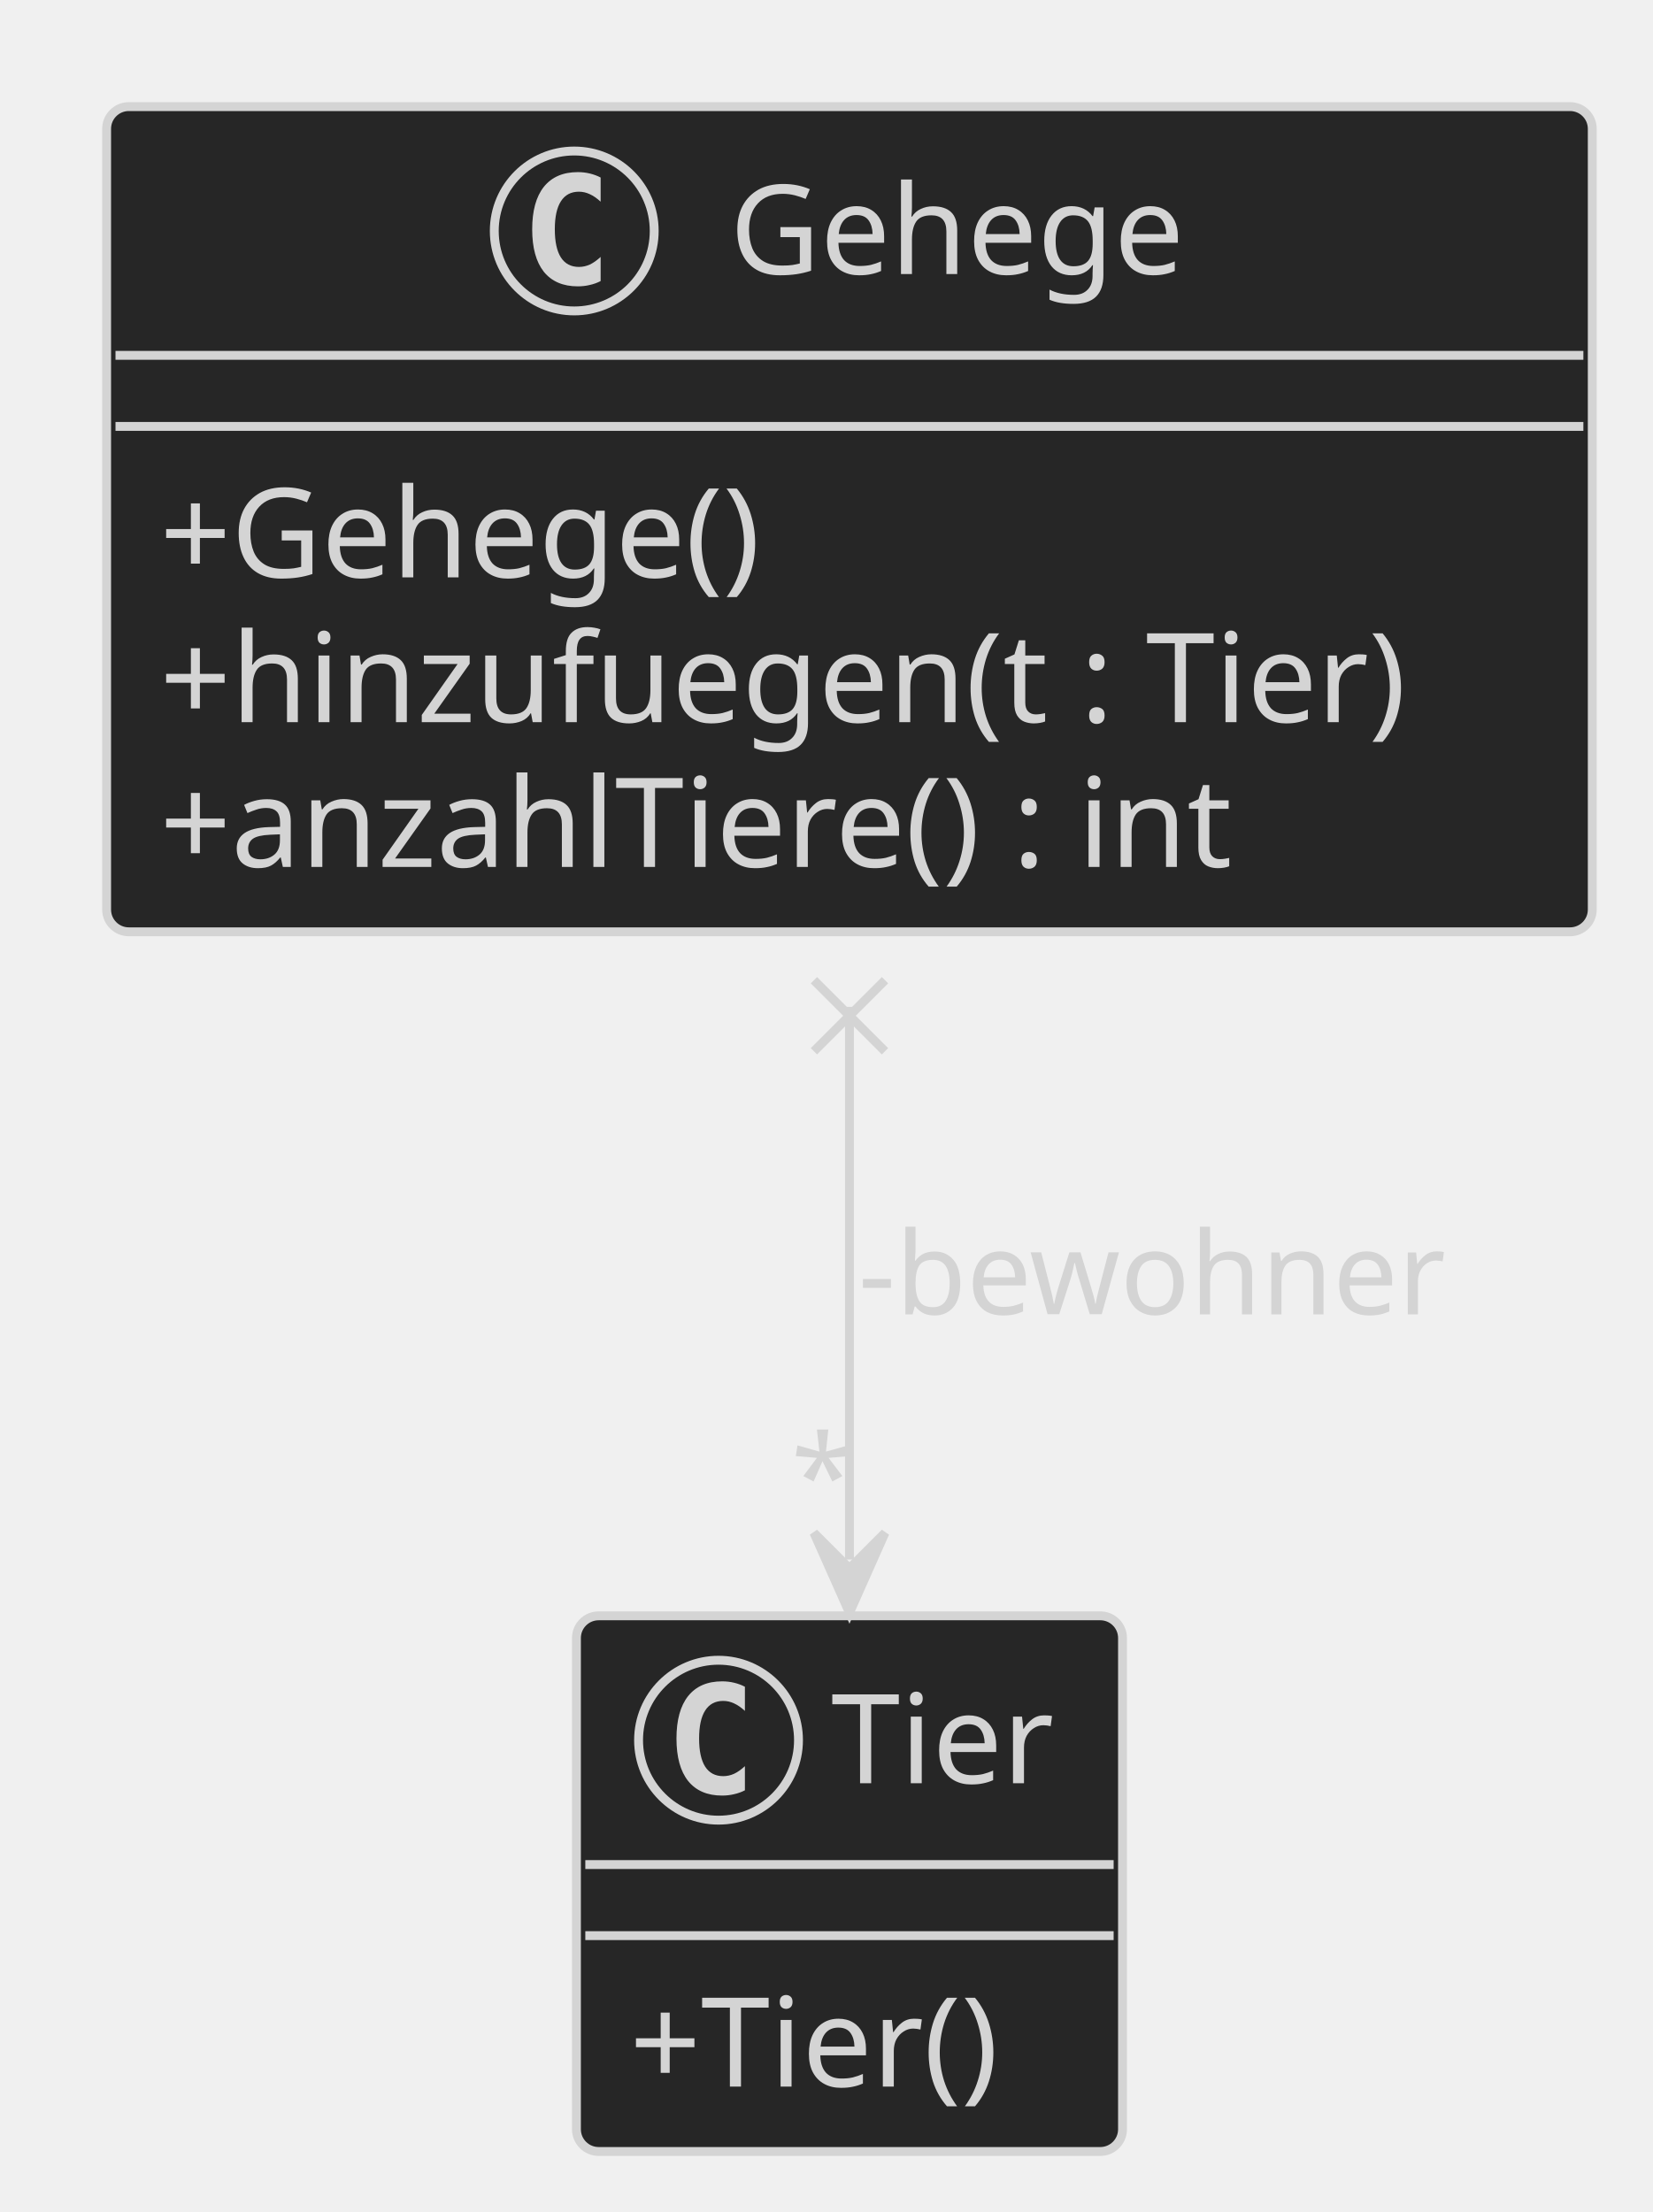
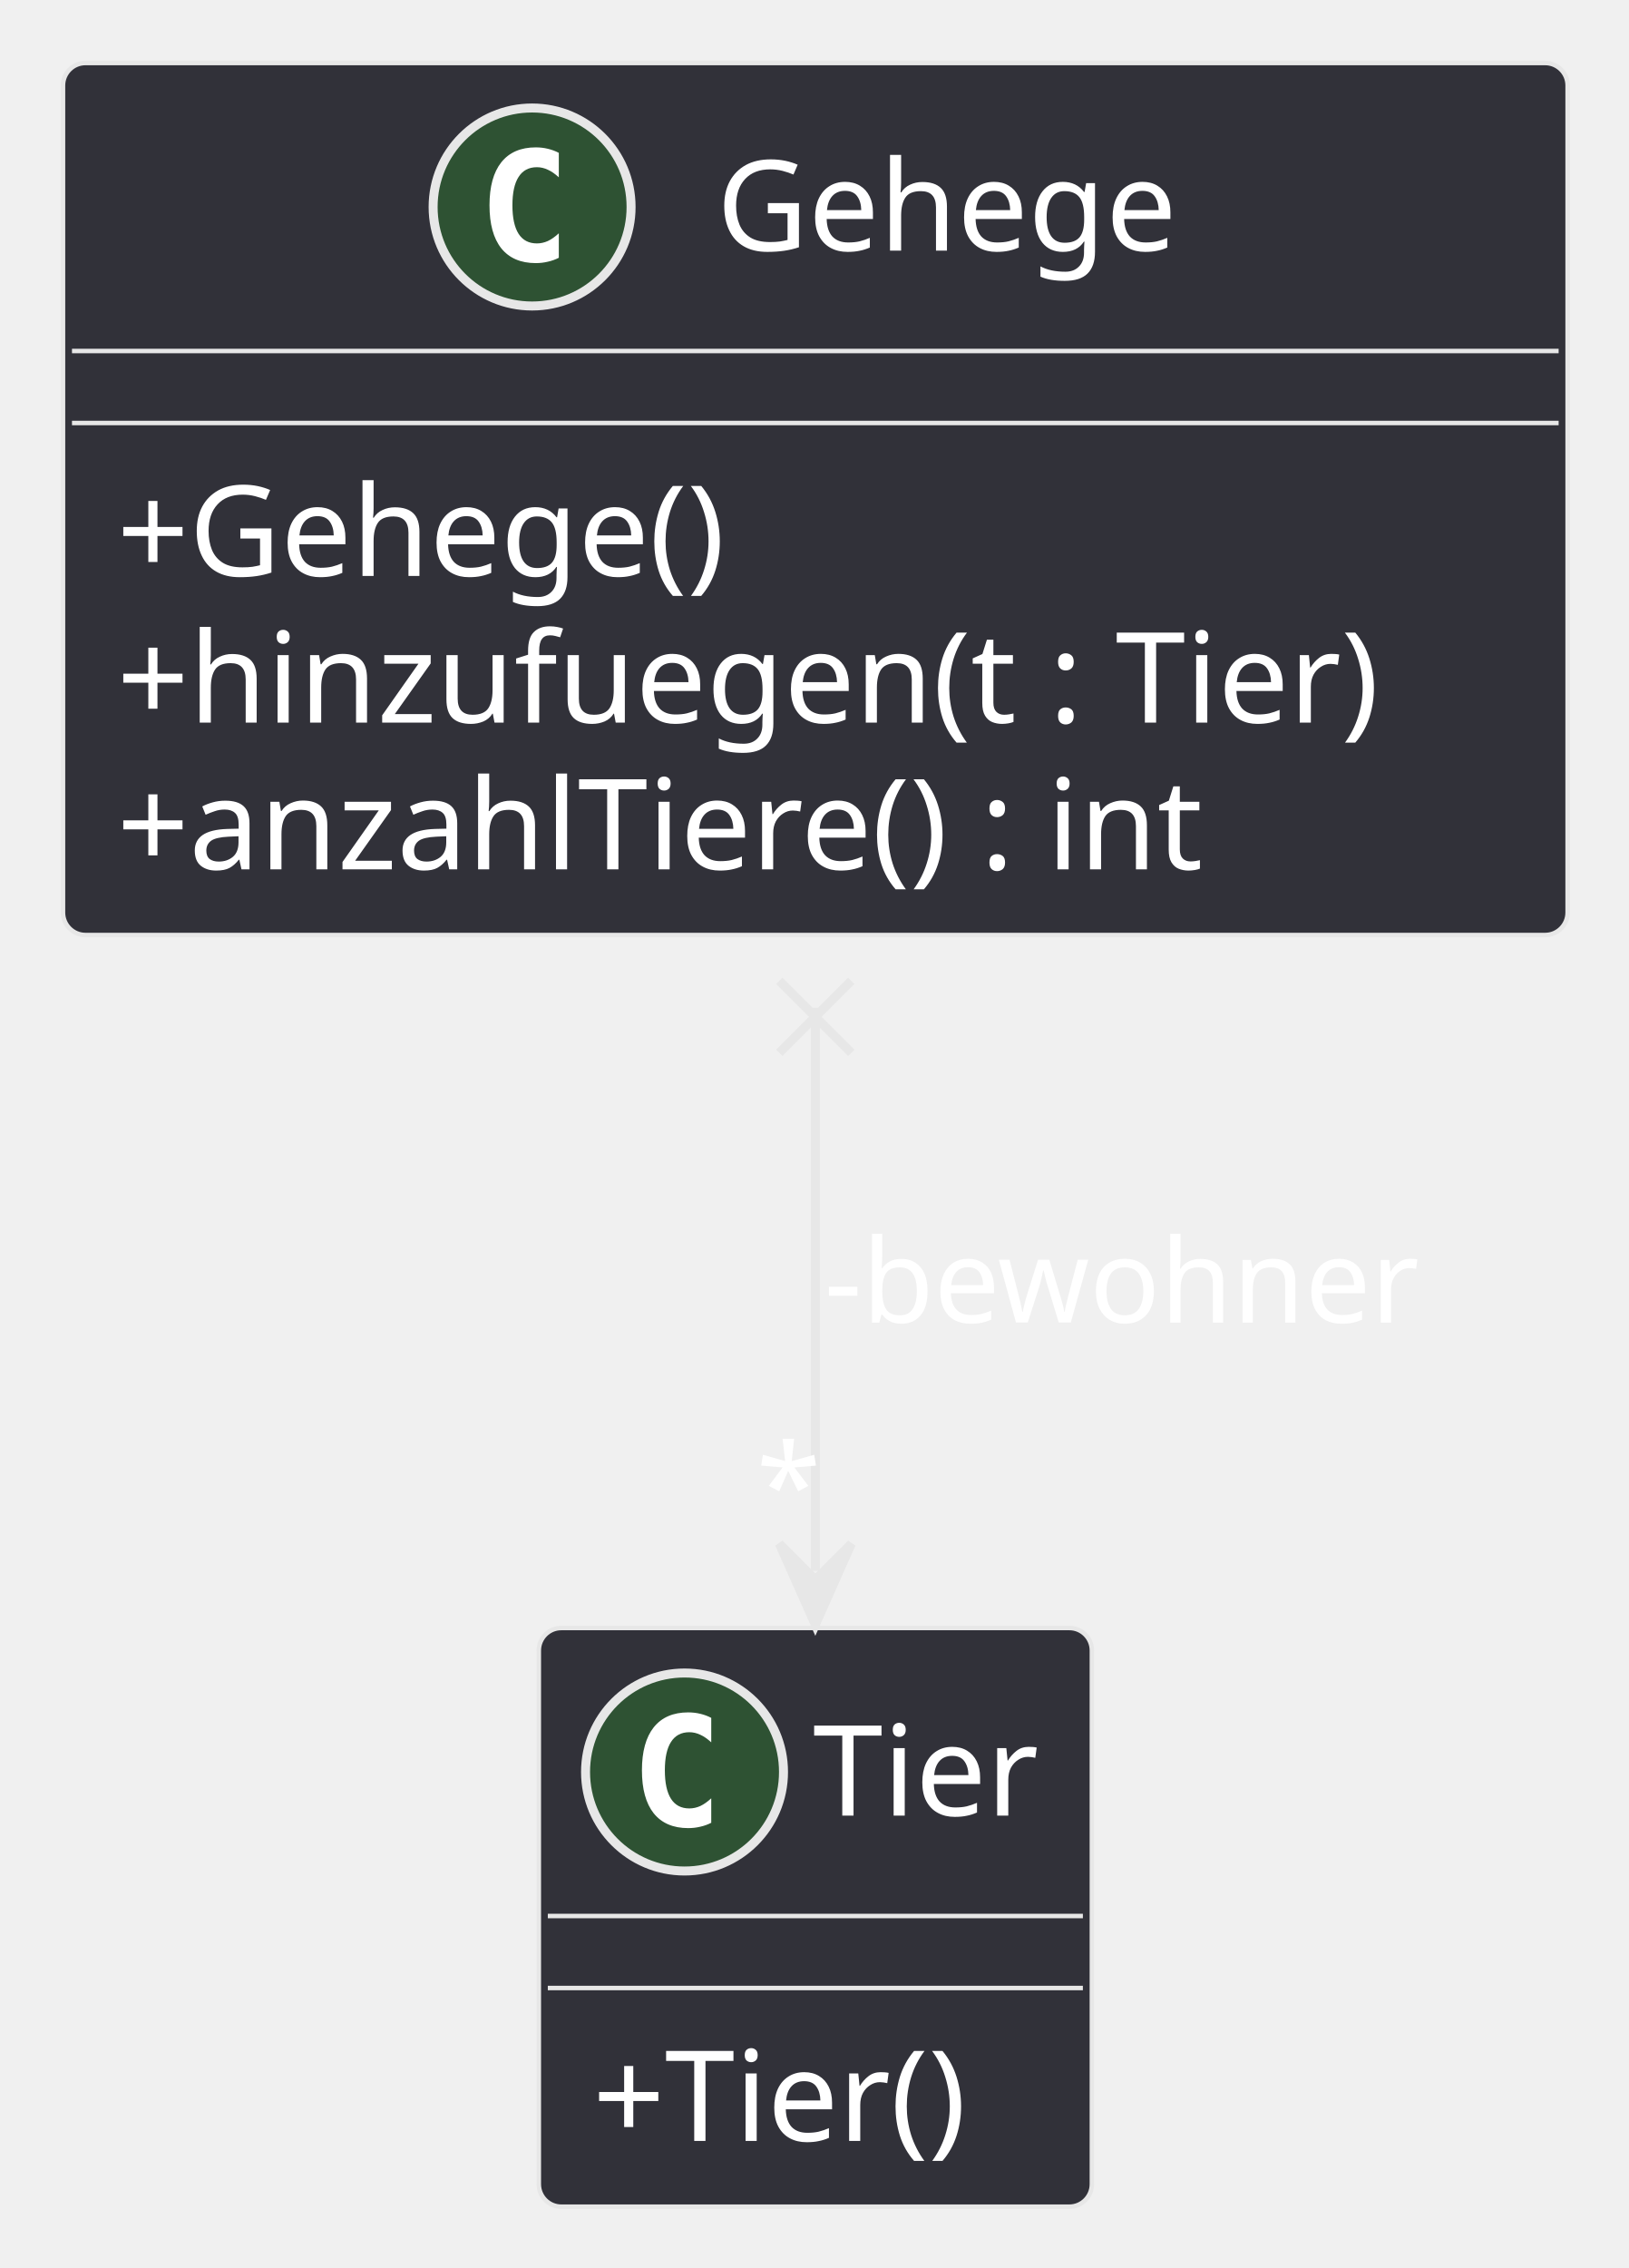
- <svg xmlns="http://www.w3.org/2000/svg" contentStyleType="text/css" data-diagram-type="CLASS" height="249px" preserveAspectRatio="none" style="width:186px;height:249px;" version="1.1" viewBox="0 0 186 249" width="186px" zoomAndPan="magnify">
+ <svg xmlns="http://www.w3.org/2000/svg" contentStyleType="text/css" data-diagram-type="CLASS" height="252px" preserveAspectRatio="none" style="width:181px;height:252px;" version="1.1" viewBox="0 0 181 252" width="181px" zoomAndPan="magnify">
  <defs />
  <g>
-     <g class="entity" data-qualified-name="Gehege" data-source-line="5" id="ent0002">
-       <rect fill="#262626" height="92.891" rx="2.5" ry="2.5" style="stroke:#D4D4D4;stroke-width:1;" width="167.217" x="12" y="12" />
-       <ellipse cx="64.634" cy="26" fill="#262626" rx="9" ry="9" style="stroke:#D4D4D4;stroke-width:1;" />
-       <path d="M67.603,31.641 Q67.025,31.938 66.384,32.078 Q65.744,32.234 65.04,32.234 Q62.541,32.234 61.212,30.594 Q59.9,28.938 59.9,25.812 Q59.9,22.688 61.212,21.031 Q62.541,19.375 65.04,19.375 Q65.744,19.375 66.384,19.531 Q67.04,19.688 67.603,19.984 L67.603,22.703 Q66.978,22.125 66.384,21.859 Q65.79,21.578 65.165,21.578 Q63.822,21.578 63.134,22.656 Q62.447,23.719 62.447,25.812 Q62.447,27.906 63.134,28.984 Q63.822,30.047 65.165,30.047 Q65.79,30.047 66.384,29.781 Q66.978,29.5 67.603,28.922 L67.603,31.641 Z " fill="#D4D4D4" />
-       <text fill="#D4D4D4" font-family="Verdana" font-size="14" lengthAdjust="spacing" textLength="54.448" x="82.134" y="30.847">Gehege</text>
-       <line style="stroke:#D4D4D4;stroke-width:1;" x1="13" x2="178.217" y1="40" y2="40" />
-       <line style="stroke:#D4D4D4;stroke-width:1;" x1="13" x2="178.217" y1="48" y2="48" />
-       <text fill="#D4D4D4" font-family="Verdana" font-size="14" lengthAdjust="spacing" textLength="77.103" x="18" y="64.995">+Gehege()</text>
-       <text fill="#D4D4D4" font-family="Verdana" font-size="14" lengthAdjust="spacing" textLength="155.217" x="18" y="81.292">+hinzufuegen(t : Tier)</text>
-       <text fill="#D4D4D4" font-family="Verdana" font-size="14" lengthAdjust="spacing" textLength="136.09" x="18" y="97.589">+anzahlTiere() : int</text>
+     <g class="entity" data-qualified-name="Gehege" data-source-line="3" id="ent0002">
+       <rect fill="#313139" height="96.891" rx="2.5" ry="2.5" style="stroke:#E7E7E7;stroke-width:0.5;" width="167.217" x="7" y="7" />
+       <ellipse cx="59.134" cy="23" fill="#2E5233" rx="11" ry="11" style="stroke:#E7E7E7;stroke-width:1;" />
+       <path d="M62.103,28.641 Q61.525,28.938 60.884,29.078 Q60.244,29.234 59.541,29.234 Q57.041,29.234 55.712,27.594 Q54.4,25.938 54.4,22.812 Q54.4,19.688 55.712,18.031 Q57.041,16.375 59.541,16.375 Q60.244,16.375 60.884,16.531 Q61.541,16.688 62.103,16.984 L62.103,19.703 Q61.478,19.125 60.884,18.859 Q60.291,18.578 59.666,18.578 Q58.322,18.578 57.634,19.656 Q56.947,20.719 56.947,22.812 Q56.947,24.906 57.634,25.984 Q58.322,27.047 59.666,27.047 Q60.291,27.047 60.884,26.781 Q61.478,26.5 62.103,25.922 L62.103,28.641 Z " fill="#FFFFFF" />
+       <text fill="#FFFFFF" font-family="sans-serif" font-size="14" lengthAdjust="spacing" textLength="54.448" x="79.634" y="27.847">Gehege</text>
+       <line style="stroke:#E7E7E7;stroke-width:0.5;" x1="8" x2="173.217" y1="39" y2="39" />
+       <line style="stroke:#E7E7E7;stroke-width:0.5;" x1="8" x2="173.217" y1="47" y2="47" />
+       <text fill="#FFFFFF" font-family="sans-serif" font-size="14" lengthAdjust="spacing" textLength="77.103" x="13" y="63.995">+Gehege()</text>
+       <text fill="#FFFFFF" font-family="sans-serif" font-size="14" lengthAdjust="spacing" textLength="155.217" x="13" y="80.292">+hinzufuegen(t : Tier)</text>
+       <text fill="#FFFFFF" font-family="sans-serif" font-size="14" lengthAdjust="spacing" textLength="136.09" x="13" y="96.589">+anzahlTiere() : int</text>
    </g>
-     <g class="entity" data-qualified-name="Tier" data-source-line="10" id="ent0003">
-       <rect fill="#262626" height="60.297" rx="2.5" ry="2.5" style="stroke:#D4D4D4;stroke-width:1;" width="61.465" x="64.88" y="181.89" />
-       <ellipse cx="80.874" cy="195.89" fill="#262626" rx="9" ry="9" style="stroke:#D4D4D4;stroke-width:1;" />
-       <path d="M83.843,201.531 Q83.265,201.827 82.624,201.968 Q81.984,202.124 81.281,202.124 Q78.781,202.124 77.453,200.484 Q76.14,198.827 76.14,195.702 Q76.14,192.577 77.453,190.921 Q78.781,189.265 81.281,189.265 Q81.984,189.265 82.624,189.421 Q83.281,189.577 83.843,189.874 L83.843,192.593 Q83.218,192.015 82.624,191.749 Q82.031,191.468 81.406,191.468 Q80.062,191.468 79.374,192.546 Q78.687,193.609 78.687,195.702 Q78.687,197.796 79.374,198.874 Q80.062,199.937 81.406,199.937 Q82.031,199.937 82.624,199.671 Q83.218,199.39 83.843,198.812 L83.843,201.531 Z " fill="#D4D4D4" />
-       <text fill="#D4D4D4" font-family="Verdana" font-size="14" lengthAdjust="spacing" textLength="26.811" x="93.54" y="200.737">Tier</text>
-       <line style="stroke:#D4D4D4;stroke-width:1;" x1="65.88" x2="125.345" y1="209.89" y2="209.89" />
-       <line style="stroke:#D4D4D4;stroke-width:1;" x1="65.88" x2="125.345" y1="217.89" y2="217.89" />
-       <text fill="#D4D4D4" font-family="Verdana" font-size="14" lengthAdjust="spacing" textLength="49.465" x="70.88" y="234.885">+Tier()</text>
+     <g class="entity" data-qualified-name="Tier" data-source-line="8" id="ent0003">
+       <rect fill="#313139" height="64.297" rx="2.5" ry="2.5" style="stroke:#E7E7E7;stroke-width:0.5;" width="61.465" x="59.88" y="180.89" />
+       <ellipse cx="76.074" cy="196.89" fill="#2E5233" rx="11" ry="11" style="stroke:#E7E7E7;stroke-width:1;" />
+       <path d="M79.043,202.531 Q78.465,202.827 77.824,202.968 Q77.184,203.124 76.481,203.124 Q73.981,203.124 72.653,201.484 Q71.34,199.827 71.34,196.702 Q71.34,193.577 72.653,191.921 Q73.981,190.265 76.481,190.265 Q77.184,190.265 77.824,190.421 Q78.481,190.577 79.043,190.874 L79.043,193.593 Q78.418,193.015 77.824,192.749 Q77.231,192.468 76.606,192.468 Q75.262,192.468 74.574,193.546 Q73.887,194.609 73.887,196.702 Q73.887,198.796 74.574,199.874 Q75.262,200.937 76.606,200.937 Q77.231,200.937 77.824,200.671 Q78.418,200.39 79.043,199.812 L79.043,202.531 Z " fill="#FFFFFF" />
+       <text fill="#FFFFFF" font-family="sans-serif" font-size="14" lengthAdjust="spacing" textLength="26.811" x="90.34" y="201.737">Tier</text>
+       <line style="stroke:#E7E7E7;stroke-width:0.5;" x1="60.88" x2="120.345" y1="212.89" y2="212.89" />
+       <line style="stroke:#E7E7E7;stroke-width:0.5;" x1="60.88" x2="120.345" y1="220.89" y2="220.89" />
+       <text fill="#FFFFFF" font-family="sans-serif" font-size="14" lengthAdjust="spacing" textLength="49.465" x="65.88" y="237.885">+Tier()</text>
    </g>
-     <g class="link" data-entity-1="ent0002" data-entity-2="ent0003" data-link-type="dependency" data-source-line="13" id="lnk4">
-       <path codeLine="13" d="M95.61,113.34 C95.61,138.09 95.61,153.91 95.61,175.55" fill="none" id="Gehege-Tier" style="stroke:#D4D4D4;stroke-width:1;" />
-       <path d="M91.61,110.34 L99.61,118.34 M99.61,110.34 L91.61,118.34" fill="none" style="stroke:#D4D4D4;stroke-width:1;" />
-       <polygon fill="#D4D4D4" points="95.61,181.55,99.61,172.55,95.61,176.55,91.61,172.55,95.61,181.55" style="stroke:#D4D4D4;stroke-width:1;" />
-       <text fill="#D4D4D4" font-family="Verdana" font-size="13" lengthAdjust="spacing" textLength="69.348" x="96.61" y="147.957">-bewohner</text>
-       <text fill="#D4D4D4" font-family="Verdana" font-size="13" lengthAdjust="spacing" textLength="6.5" x="89.042" y="170.796">*</text>
+     <g class="link" data-entity-1="ent0002" data-entity-2="ent0003" data-link-type="dependency" data-source-line="11" id="lnk4">
+       <path codeLine="11" d="M90.61,111.98 C90.61,136.82 90.61,152.55 90.61,174.53" fill="none" id="Gehege-Tier" style="stroke:#E7E7E7;stroke-width:1;" />
+       <path d="M86.61,108.98 L94.61,116.98 M94.61,108.98 L86.61,116.98" fill="none" style="stroke:#E7E7E7;stroke-width:1;" />
+       <polygon fill="#E7E7E7" points="90.61,180.53,94.61,171.53,90.61,175.53,86.61,171.53,90.61,180.53" style="stroke:#E7E7E7;stroke-width:1;" />
+       <text fill="#FFFFFF" font-family="sans-serif" font-size="13" lengthAdjust="spacing" textLength="69.348" x="91.61" y="146.957">-bewohner</text>
+       <text fill="#FFFFFF" font-family="sans-serif" font-size="13" lengthAdjust="spacing" textLength="6.5" x="84.068" y="169.733">*</text>
    </g>
  </g>
</svg>
